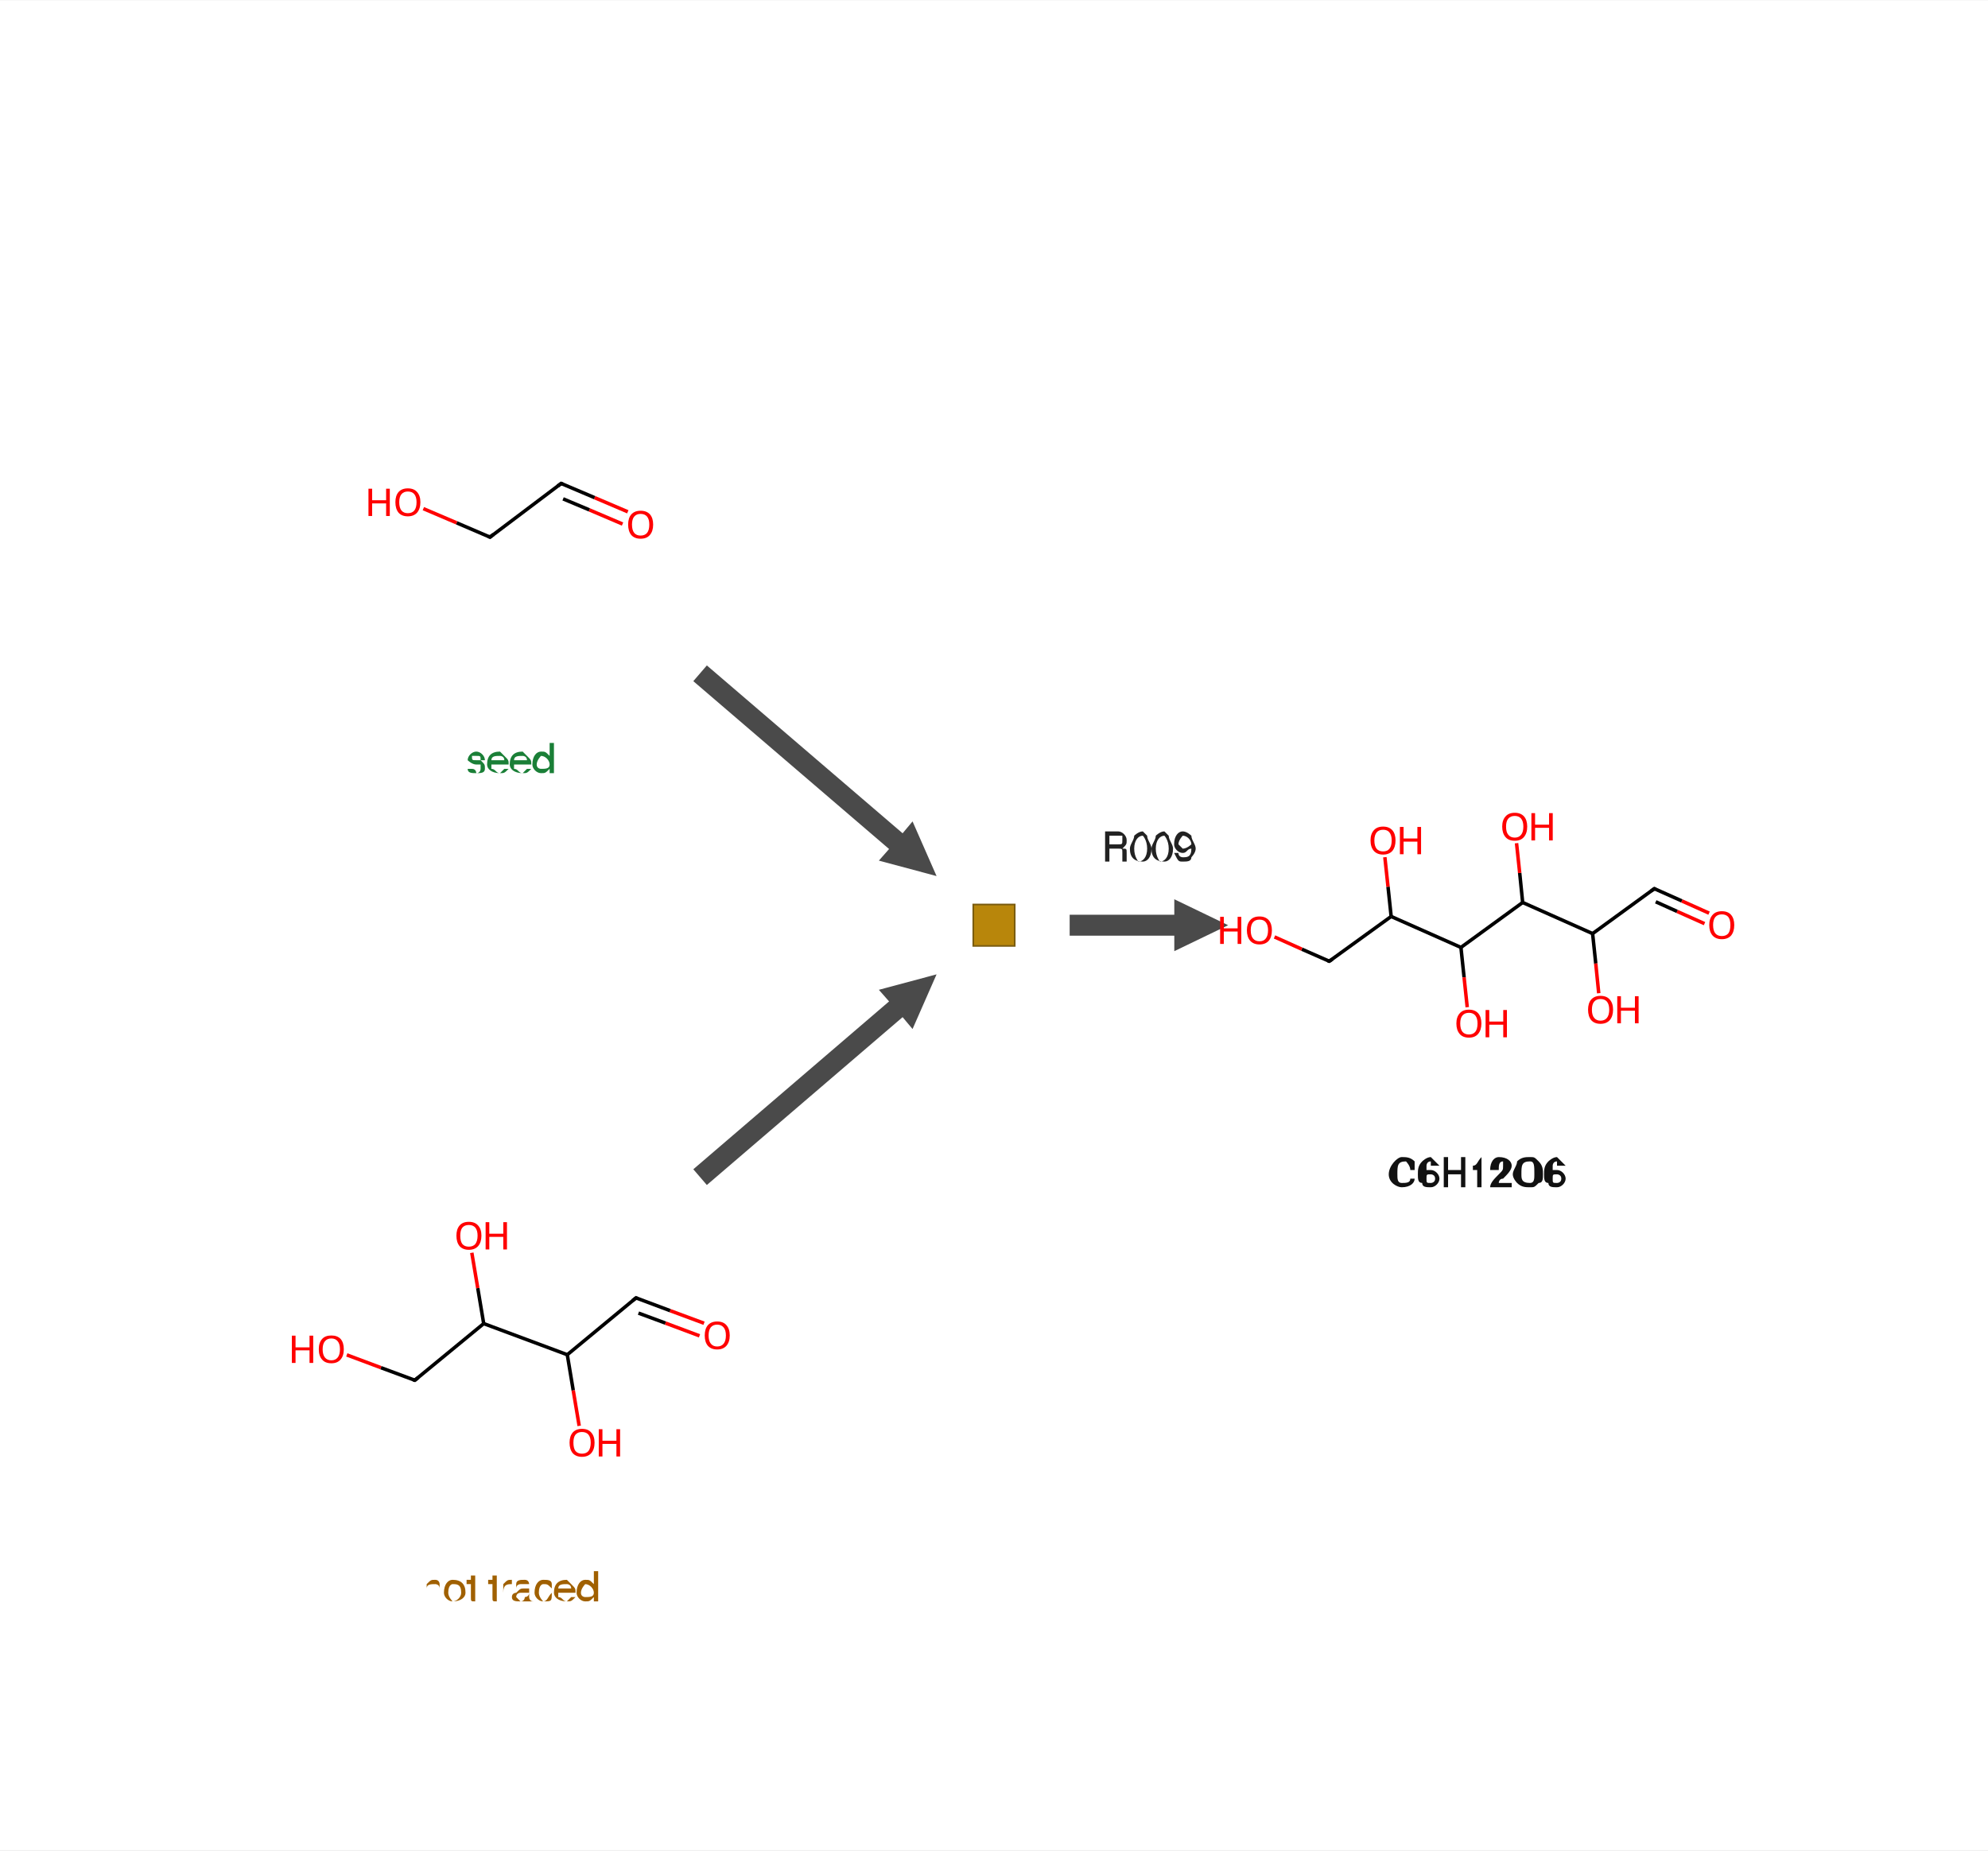
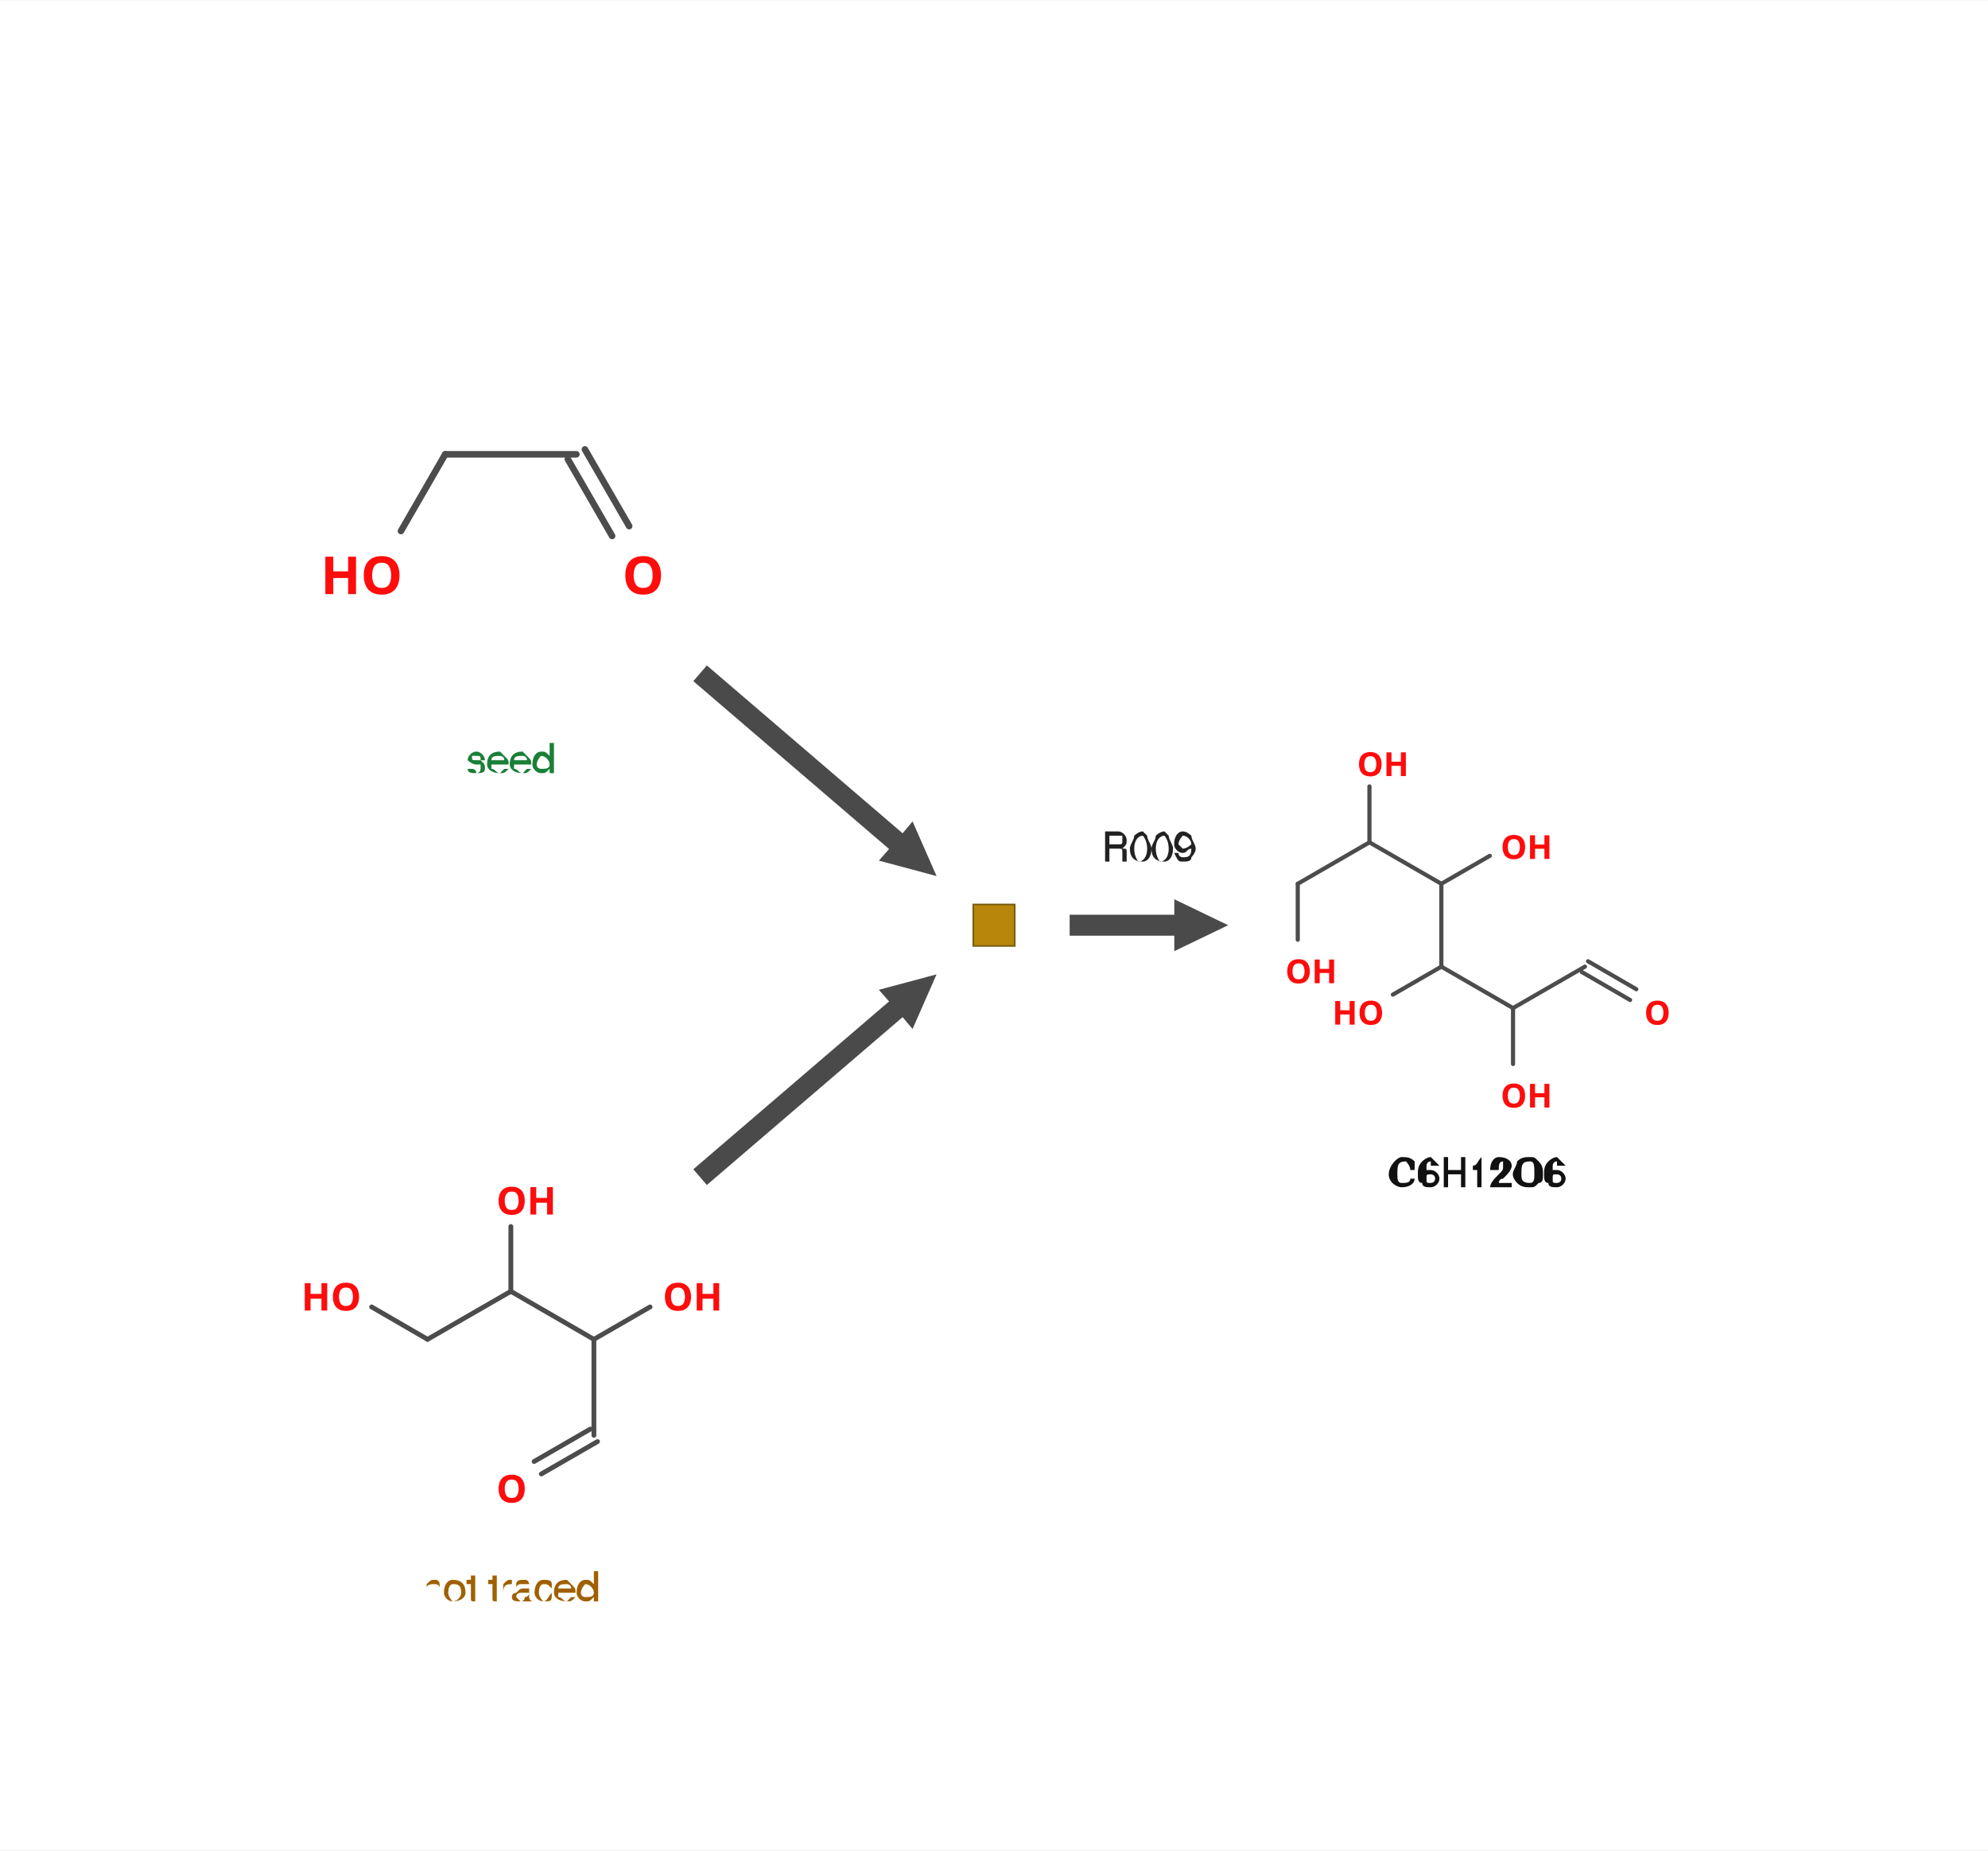
<svg xmlns="http://www.w3.org/2000/svg" width="1100" height="1024" viewBox="0 0 1100.00 1023.61">
  <rect width="100%" height="100%" fill="white" />
  <g transform="scale(152.7778) translate(5.35,4.85)">
    <path d="M-2.79,-0.559 L-2.081,-1.167 L-2.045,-1.124 L-1.958,-1.322 L-2.167,-1.266 L-2.13,-1.224 L-2.839,-0.616 Z" fill="#4a4a4a" opacity="1.0" />
    <path d="M-2.839,-2.384 L-2.13,-1.776 L-2.167,-1.734 L-1.958,-1.678 L-2.045,-1.876 L-2.081,-1.833 L-2.79,-2.441 Z" fill="#4a4a4a" opacity="1.0" />
    <path d="M-1.476,-1.462 L-1.097,-1.462 L-1.097,-1.406 L-0.902,-1.5 L-1.097,-1.594 L-1.097,-1.538 L-1.476,-1.538 Z" fill="#4a4a4a" opacity="1.0" />
-     <svg x="-0.95" y="-2.45" width="1.90" height="1.90" viewBox="0 0 300 300" preserveAspectRatio="xMidYMid meet">
-       <path class="bond-0 atom-0 atom-1" d="M 282.6,143.1 L 267.0,136.1" style="fill:none;fill-rule:evenodd;stroke:#FF0000;stroke-width:2.0px;stroke-linecap:butt;stroke-linejoin:miter;stroke-opacity:1" />
-       <path class="bond-0 atom-0 atom-1" d="M 267.0,136.1 L 251.3,129.1" style="fill:none;fill-rule:evenodd;stroke:#000000;stroke-width:2.0px;stroke-linecap:butt;stroke-linejoin:miter;stroke-opacity:1" />
-       <path class="bond-0 atom-0 atom-1" d="M 280.0,149.1 L 264.3,142.1" style="fill:none;fill-rule:evenodd;stroke:#FF0000;stroke-width:2.0px;stroke-linecap:butt;stroke-linejoin:miter;stroke-opacity:1" />
-       <path class="bond-0 atom-0 atom-1" d="M 264.3,142.1 L 252.1,136.6" style="fill:none;fill-rule:evenodd;stroke:#000000;stroke-width:2.0px;stroke-linecap:butt;stroke-linejoin:miter;stroke-opacity:1" />
-       <path class="bond-1 atom-1 atom-2" d="M 251.3,129.1 L 216.0,154.8" style="fill:none;fill-rule:evenodd;stroke:#000000;stroke-width:2.0px;stroke-linecap:butt;stroke-linejoin:miter;stroke-opacity:1" />
-       <path class="bond-2 atom-2 atom-3" d="M 216.0,154.8 L 217.8,171.9" style="fill:none;fill-rule:evenodd;stroke:#000000;stroke-width:2.0px;stroke-linecap:butt;stroke-linejoin:miter;stroke-opacity:1" />
-       <path class="bond-2 atom-2 atom-3" d="M 217.8,171.9 L 219.5,188.9" style="fill:none;fill-rule:evenodd;stroke:#FF0000;stroke-width:2.0px;stroke-linecap:butt;stroke-linejoin:miter;stroke-opacity:1" />
-       <path class="bond-3 atom-2 atom-4" d="M 216.0,154.8 L 176.0,137.0" style="fill:none;fill-rule:evenodd;stroke:#000000;stroke-width:2.0px;stroke-linecap:butt;stroke-linejoin:miter;stroke-opacity:1" />
-       <path class="bond-4 atom-4 atom-5" d="M 176.0,137.0 L 174.3,120.1" style="fill:none;fill-rule:evenodd;stroke:#000000;stroke-width:2.0px;stroke-linecap:butt;stroke-linejoin:miter;stroke-opacity:1" />
-       <path class="bond-4 atom-4 atom-5" d="M 174.3,120.1 L 172.5,103.1" style="fill:none;fill-rule:evenodd;stroke:#FF0000;stroke-width:2.0px;stroke-linecap:butt;stroke-linejoin:miter;stroke-opacity:1" />
-       <path class="bond-5 atom-4 atom-6" d="M 176.0,137.0 L 140.7,162.7" style="fill:none;fill-rule:evenodd;stroke:#000000;stroke-width:2.0px;stroke-linecap:butt;stroke-linejoin:miter;stroke-opacity:1" />
-       <path class="bond-6 atom-6 atom-7" d="M 140.7,162.7 L 142.5,179.8" style="fill:none;fill-rule:evenodd;stroke:#000000;stroke-width:2.0px;stroke-linecap:butt;stroke-linejoin:miter;stroke-opacity:1" />
-       <path class="bond-6 atom-6 atom-7" d="M 142.5,179.8 L 144.3,196.9" style="fill:none;fill-rule:evenodd;stroke:#FF0000;stroke-width:2.0px;stroke-linecap:butt;stroke-linejoin:miter;stroke-opacity:1" />
-       <path class="bond-7 atom-6 atom-8" d="M 140.7,162.7 L 100.8,145.0" style="fill:none;fill-rule:evenodd;stroke:#000000;stroke-width:2.0px;stroke-linecap:butt;stroke-linejoin:miter;stroke-opacity:1" />
-       <path class="bond-8 atom-8 atom-9" d="M 100.8,145.0 L 99.0,128.0" style="fill:none;fill-rule:evenodd;stroke:#000000;stroke-width:2.0px;stroke-linecap:butt;stroke-linejoin:miter;stroke-opacity:1" />
-       <path class="bond-8 atom-8 atom-9" d="M 99.0,128.0 L 97.2,111.1" style="fill:none;fill-rule:evenodd;stroke:#FF0000;stroke-width:2.0px;stroke-linecap:butt;stroke-linejoin:miter;stroke-opacity:1" />
-       <path class="bond-9 atom-8 atom-10" d="M 100.8,145.0 L 65.4,170.6" style="fill:none;fill-rule:evenodd;stroke:#000000;stroke-width:2.0px;stroke-linecap:butt;stroke-linejoin:miter;stroke-opacity:1" />
-       <path class="bond-10 atom-10 atom-11" d="M 65.4,170.6 L 49.7,163.7" style="fill:none;fill-rule:evenodd;stroke:#000000;stroke-width:2.0px;stroke-linecap:butt;stroke-linejoin:miter;stroke-opacity:1" />
-       <path class="bond-10 atom-10 atom-11" d="M 49.7,163.7 L 34.1,156.7" style="fill:none;fill-rule:evenodd;stroke:#FF0000;stroke-width:2.0px;stroke-linecap:butt;stroke-linejoin:miter;stroke-opacity:1" />
-       <path d="M 252.1,129.5 L 251.3,129.1 L 249.5,130.4" style="fill:none;stroke:#000000;stroke-width:2.0px;stroke-linecap:butt;stroke-linejoin:miter;stroke-miterlimit:10;stroke-opacity:1;" />
-       <path d="M 67.2,169.4 L 65.4,170.6 L 64.6,170.3" style="fill:none;stroke:#000000;stroke-width:2.0px;stroke-linecap:butt;stroke-linejoin:miter;stroke-miterlimit:10;stroke-opacity:1;" />
-       <path class="atom-0" d="M 282.7 149.9 Q 282.7 146.2, 284.6 144.1 Q 286.4 142.0, 289.9 142.0 Q 293.4 142.0, 295.2 144.1 Q 297.0 146.2, 297.0 149.9 Q 297.0 153.7, 295.2 155.9 Q 293.3 158.0, 289.9 158.0 Q 286.5 158.0, 284.6 155.9 Q 282.7 153.7, 282.7 149.9 M 289.9 156.2 Q 292.3 156.2, 293.6 154.7 Q 294.8 153.1, 294.8 149.9 Q 294.8 146.9, 293.6 145.3 Q 292.3 143.8, 289.9 143.8 Q 287.5 143.8, 286.2 145.3 Q 284.9 146.8, 284.9 149.9 Q 284.9 153.1, 286.2 154.7 Q 287.5 156.2, 289.9 156.2 " fill="#FF0000" />
-       <path class="atom-3" d="M 213.4 198.3 Q 213.4 194.6, 215.2 192.5 Q 217.1 190.4, 220.5 190.4 Q 224.0 190.4, 225.8 192.5 Q 227.7 194.6, 227.7 198.3 Q 227.7 202.1, 225.8 204.3 Q 223.9 206.4, 220.5 206.4 Q 217.1 206.4, 215.2 204.3 Q 213.4 202.1, 213.4 198.3 M 220.5 204.6 Q 222.9 204.6, 224.2 203.0 Q 225.5 201.4, 225.5 198.3 Q 225.5 195.3, 224.2 193.7 Q 222.9 192.2, 220.5 192.2 Q 218.2 192.2, 216.9 193.7 Q 215.6 195.2, 215.6 198.3 Q 215.6 201.5, 216.9 203.0 Q 218.2 204.6, 220.5 204.6 " fill="#FF0000" />
-       <path class="atom-3" d="M 230.1 190.6 L 232.2 190.6 L 232.2 197.2 L 240.2 197.2 L 240.2 190.6 L 242.3 190.6 L 242.3 206.1 L 240.2 206.1 L 240.2 198.9 L 232.2 198.9 L 232.2 206.1 L 230.1 206.1 L 230.1 190.6 " fill="#FF0000" />
-       <path class="atom-5" d="M 164.3 93.6 Q 164.3 89.9, 166.2 87.8 Q 168.0 85.7, 171.5 85.7 Q 174.9 85.7, 176.8 87.8 Q 178.6 89.9, 178.6 93.6 Q 178.6 97.4, 176.7 99.6 Q 174.9 101.7, 171.5 101.7 Q 168.0 101.7, 166.2 99.6 Q 164.3 97.4, 164.3 93.6 M 171.5 99.9 Q 173.8 99.9, 175.1 98.3 Q 176.4 96.7, 176.4 93.6 Q 176.4 90.6, 175.1 89.0 Q 173.8 87.5, 171.5 87.5 Q 169.1 87.5, 167.8 89.0 Q 166.5 90.5, 166.5 93.6 Q 166.5 96.8, 167.8 98.3 Q 169.1 99.9, 171.5 99.9 " fill="#FF0000" />
-       <path class="atom-5" d="M 181.0 85.9 L 183.1 85.9 L 183.1 92.5 L 191.1 92.5 L 191.1 85.9 L 193.2 85.9 L 193.2 101.5 L 191.1 101.5 L 191.1 94.3 L 183.1 94.3 L 183.1 101.5 L 181.0 101.5 L 181.0 85.9 " fill="#FF0000" />
-       <path class="atom-7" d="M 138.1 206.2 Q 138.1 202.5, 140.0 200.4 Q 141.8 198.3, 145.3 198.3 Q 148.7 198.3, 150.6 200.4 Q 152.4 202.5, 152.4 206.2 Q 152.4 210.0, 150.5 212.2 Q 148.7 214.3, 145.3 214.3 Q 141.8 214.3, 140.0 212.2 Q 138.1 210.0, 138.1 206.2 M 145.3 212.5 Q 147.6 212.5, 148.9 211.0 Q 150.2 209.4, 150.2 206.2 Q 150.2 203.2, 148.9 201.6 Q 147.6 200.1, 145.3 200.1 Q 142.9 200.1, 141.6 201.6 Q 140.3 203.1, 140.3 206.2 Q 140.3 209.4, 141.6 211.0 Q 142.9 212.5, 145.3 212.5 " fill="#FF0000" />
-       <path class="atom-7" d="M 154.8 198.5 L 156.9 198.5 L 156.9 205.1 L 164.9 205.1 L 164.9 198.5 L 167.0 198.5 L 167.0 214.1 L 164.9 214.1 L 164.9 206.9 L 156.9 206.9 L 156.9 214.1 L 154.8 214.1 L 154.8 198.5 " fill="#FF0000" />
-       <path class="atom-9" d="M 89.0 101.5 Q 89.0 97.8, 90.9 95.7 Q 92.7 93.6, 96.2 93.6 Q 99.6 93.6, 101.5 95.7 Q 103.3 97.8, 103.3 101.5 Q 103.3 105.3, 101.5 107.5 Q 99.6 109.6, 96.2 109.6 Q 92.8 109.6, 90.9 107.5 Q 89.0 105.3, 89.0 101.5 M 96.2 107.8 Q 98.6 107.8, 99.8 106.3 Q 101.1 104.7, 101.1 101.5 Q 101.1 98.5, 99.8 96.9 Q 98.6 95.4, 96.2 95.4 Q 93.8 95.4, 92.5 96.9 Q 91.2 98.5, 91.2 101.5 Q 91.2 104.7, 92.5 106.3 Q 93.8 107.8, 96.2 107.8 " fill="#FF0000" />
-       <path class="atom-9" d="M 105.8 93.8 L 107.9 93.8 L 107.9 100.4 L 115.8 100.4 L 115.8 93.8 L 117.9 93.8 L 117.9 109.4 L 115.8 109.4 L 115.8 102.2 L 107.9 102.2 L 107.9 109.4 L 105.8 109.4 L 105.8 93.8 " fill="#FF0000" />
-       <path class="atom-11" d="M 3.0 145.2 L 5.1 145.2 L 5.1 151.8 L 13.0 151.8 L 13.0 145.2 L 15.1 145.2 L 15.1 160.7 L 13.0 160.7 L 13.0 153.6 L 5.1 153.6 L 5.1 160.7 L 3.0 160.7 L 3.0 145.2 " fill="#FF0000" />
-       <path class="atom-11" d="M 18.3 152.9 Q 18.3 149.2, 20.2 147.1 Q 22.0 145.0, 25.5 145.0 Q 28.9 145.0, 30.8 147.1 Q 32.6 149.2, 32.6 152.9 Q 32.6 156.7, 30.8 158.9 Q 28.9 161.0, 25.5 161.0 Q 22.1 161.0, 20.2 158.9 Q 18.3 156.7, 18.3 152.9 M 25.5 159.2 Q 27.9 159.2, 29.1 157.6 Q 30.4 156.0, 30.4 152.9 Q 30.4 149.9, 29.1 148.3 Q 27.9 146.8, 25.5 146.8 Q 23.1 146.8, 21.8 148.3 Q 20.5 149.8, 20.5 152.9 Q 20.5 156.1, 21.8 157.6 Q 23.1 159.2, 25.5 159.2 " fill="#FF0000" />
+     <svg x="-0.95" y="-2.45" width="1.9" height="1.9" viewBox="0 0 100 100" preserveAspectRatio="xMidYMid meet">
+       <g transform="translate(0,0)">
+         <svg width="100" height="100" x="0" y="0" viewBox="0 0 253.205 240" font-family="sans-serif" stroke="rgb(76,76,76)" stroke-width="2" stroke-linecap="round">
+           <line x1="200.4" y1="156.1" x2="177.1" y2="142.6" opacity="1.0" stroke="rgb(76,76,76)" stroke-width="2.0" />
+           <line x1="203.4" y1="150.9" x2="180.1" y2="137.4" opacity="1.0" stroke="rgb(76,76,76)" stroke-width="2.0" />
+           <line x1="178.6" y1="140.0" x2="143.9" y2="160.0" opacity="1.0" stroke="rgb(76,76,76)" stroke-width="2.0" />
+           <line x1="143.9" y1="160.0" x2="143.9" y2="187.0" opacity="1.0" stroke="rgb(76,76,76)" stroke-width="2.0" />
+           <line x1="143.9" y1="160.0" x2="109.3" y2="140.0" opacity="1.0" stroke="rgb(76,76,76)" stroke-width="2.0" />
+           <line x1="109.3" y1="140.0" x2="85.9" y2="153.5" opacity="1.0" stroke="rgb(76,76,76)" stroke-width="2.0" />
+           <line x1="109.3" y1="140.0" x2="109.3" y2="100.0" opacity="1.0" stroke="rgb(76,76,76)" stroke-width="2.0" />
+           <line x1="109.3" y1="100.0" x2="132.7" y2="86.5" opacity="1.0" stroke="rgb(76,76,76)" stroke-width="2.0" />
+           <line x1="109.3" y1="100.0" x2="74.6" y2="80.0" opacity="1.0" stroke="rgb(76,76,76)" stroke-width="2.0" />
+           <line x1="74.6" y1="80.0" x2="74.6" y2="53.0" opacity="1.0" stroke="rgb(76,76,76)" stroke-width="2.0" />
+           <line x1="74.6" y1="80.0" x2="40.0" y2="100.0" opacity="1.0" stroke="rgb(76,76,76)" stroke-width="2.0" />
+           <line x1="40.0" y1="100.0" x2="40.0" y2="127.0" opacity="1.0" stroke="rgb(76,76,76)" stroke-width="2.0" />
+           <text x="207.205" y="168" fill="rgb(255,12,12)" stroke-width="0" font-weight="bold" font-size="16">O</text>
+           <text x="137.923" y="208" fill="rgb(255,12,12)" stroke-width="0" font-weight="bold" font-size="16">OH</text>
+           <text x="56.641" y="168" fill="rgb(255,12,12)" stroke-width="0" font-weight="bold" font-size="16">HO</text>
+           <text x="137.923" y="88" fill="rgb(255,12,12)" stroke-width="0" font-weight="bold" font-size="16">OH</text>
+           <text x="68.641" y="48" fill="rgb(255,12,12)" stroke-width="0" font-weight="bold" font-size="16">OH</text>
+           <text x="34" y="148" fill="rgb(255,12,12)" stroke-width="0" font-weight="bold" font-size="16">OH</text>
+         </svg>
+       </g>
+       <text font-size="18" fill="gray" font-family="sans-serif" x="10" y="20" />
    </svg>
    <text x="0" y="-0.551" font-family="Helvetica, Arial, sans-serif" font-size="0.145" text-anchor="middle" fill="#111" font-weight="bold">C6H12O6</text>
    <path d="M-1.675,-1.575 L-1.825,-1.575 L-1.825,-1.425 L-1.675,-1.425 Z" fill="#b8860b" stroke="#7a5c10" stroke-width="0.006" />
    <text x="-1.189" y="-1.732" font-family="Helvetica, Arial, sans-serif" font-size="0.145" text-anchor="middle" fill="#222" font-weight="normal">R009</text>
-     <svg x="-4.45" y="-0.95" width="1.90" height="1.90" viewBox="0 0 300 300" preserveAspectRatio="xMidYMid meet">
-       <path class="bond-0 atom-0 atom-1" d="M 260.5,140.8 L 241.1,133.6" style="fill:none;fill-rule:evenodd;stroke:#FF0000;stroke-width:2.0px;stroke-linecap:butt;stroke-linejoin:miter;stroke-opacity:1" />
-       <path class="bond-0 atom-0 atom-1" d="M 241.1,133.6 L 221.6,126.3" style="fill:none;fill-rule:evenodd;stroke:#000000;stroke-width:2.0px;stroke-linecap:butt;stroke-linejoin:miter;stroke-opacity:1" />
-       <path class="bond-0 atom-0 atom-1" d="M 257.9,148.0 L 238.4,140.7" style="fill:none;fill-rule:evenodd;stroke:#FF0000;stroke-width:2.0px;stroke-linecap:butt;stroke-linejoin:miter;stroke-opacity:1" />
-       <path class="bond-0 atom-0 atom-1" d="M 238.4,140.7 L 223.0,135.0" style="fill:none;fill-rule:evenodd;stroke:#000000;stroke-width:2.0px;stroke-linecap:butt;stroke-linejoin:miter;stroke-opacity:1" />
-       <path class="bond-1 atom-1 atom-2" d="M 221.6,126.3 L 182.3,158.8" style="fill:none;fill-rule:evenodd;stroke:#000000;stroke-width:2.0px;stroke-linecap:butt;stroke-linejoin:miter;stroke-opacity:1" />
-       <path class="bond-2 atom-2 atom-3" d="M 182.3,158.8 L 185.7,179.2" style="fill:none;fill-rule:evenodd;stroke:#000000;stroke-width:2.0px;stroke-linecap:butt;stroke-linejoin:miter;stroke-opacity:1" />
-       <path class="bond-2 atom-2 atom-3" d="M 185.7,179.2 L 189.1,199.5" style="fill:none;fill-rule:evenodd;stroke:#FF0000;stroke-width:2.0px;stroke-linecap:butt;stroke-linejoin:miter;stroke-opacity:1" />
-       <path class="bond-3 atom-2 atom-4" d="M 182.3,158.8 L 134.5,141.0" style="fill:none;fill-rule:evenodd;stroke:#000000;stroke-width:2.0px;stroke-linecap:butt;stroke-linejoin:miter;stroke-opacity:1" />
-       <path class="bond-4 atom-4 atom-5" d="M 134.5,141.0 L 131.1,120.7" style="fill:none;fill-rule:evenodd;stroke:#000000;stroke-width:2.0px;stroke-linecap:butt;stroke-linejoin:miter;stroke-opacity:1" />
-       <path class="bond-4 atom-4 atom-5" d="M 131.1,120.7 L 127.7,100.5" style="fill:none;fill-rule:evenodd;stroke:#FF0000;stroke-width:2.0px;stroke-linecap:butt;stroke-linejoin:miter;stroke-opacity:1" />
-       <path class="bond-5 atom-4 atom-6" d="M 134.5,141.0 L 95.1,173.4" style="fill:none;fill-rule:evenodd;stroke:#000000;stroke-width:2.0px;stroke-linecap:butt;stroke-linejoin:miter;stroke-opacity:1" />
-       <path class="bond-6 atom-6 atom-7" d="M 95.1,173.4 L 75.7,166.2" style="fill:none;fill-rule:evenodd;stroke:#000000;stroke-width:2.0px;stroke-linecap:butt;stroke-linejoin:miter;stroke-opacity:1" />
-       <path class="bond-6 atom-6 atom-7" d="M 75.7,166.2 L 56.2,158.9" style="fill:none;fill-rule:evenodd;stroke:#FF0000;stroke-width:2.0px;stroke-linecap:butt;stroke-linejoin:miter;stroke-opacity:1" />
-       <path d="M 222.5,126.7 L 221.6,126.3 L 219.6,127.9" style="fill:none;stroke:#000000;stroke-width:2.0px;stroke-linecap:butt;stroke-linejoin:miter;stroke-miterlimit:10;stroke-opacity:1;" />
-       <path d="M 97.1,171.8 L 95.1,173.4 L 94.2,173.1" style="fill:none;stroke:#000000;stroke-width:2.0px;stroke-linecap:butt;stroke-linejoin:miter;stroke-miterlimit:10;stroke-opacity:1;" />
-       <path class="atom-0" d="M 260.9 147.8 Q 260.9 144.0, 262.7 141.9 Q 264.6 139.8, 268.0 139.8 Q 271.5 139.8, 273.3 141.9 Q 275.2 144.0, 275.2 147.8 Q 275.2 151.5, 273.3 153.7 Q 271.4 155.8, 268.0 155.8 Q 264.6 155.8, 262.7 153.7 Q 260.9 151.6, 260.9 147.8 M 268.0 154.1 Q 270.4 154.1, 271.7 152.5 Q 273.0 150.9, 273.0 147.8 Q 273.0 144.7, 271.7 143.2 Q 270.4 141.6, 268.0 141.6 Q 265.7 141.6, 264.4 143.1 Q 263.1 144.7, 263.1 147.8 Q 263.1 150.9, 264.4 152.5 Q 265.7 154.1, 268.0 154.1 " fill="#FF0000" />
-       <path class="atom-3" d="M 183.6 209.1 Q 183.6 205.4, 185.4 203.3 Q 187.3 201.2, 190.7 201.2 Q 194.2 201.2, 196.0 203.3 Q 197.9 205.4, 197.9 209.1 Q 197.9 212.9, 196.0 215.1 Q 194.1 217.2, 190.7 217.2 Q 187.3 217.2, 185.4 215.1 Q 183.6 212.9, 183.6 209.1 M 190.7 215.4 Q 193.1 215.4, 194.4 213.9 Q 195.7 212.2, 195.7 209.1 Q 195.7 206.1, 194.4 204.5 Q 193.1 203.0, 190.7 203.0 Q 188.3 203.0, 187.0 204.5 Q 185.8 206.0, 185.8 209.1 Q 185.8 212.3, 187.0 213.9 Q 188.3 215.4, 190.7 215.4 " fill="#FF0000" />
-       <path class="atom-3" d="M 200.3 201.4 L 202.4 201.4 L 202.4 208.0 L 210.4 208.0 L 210.4 201.4 L 212.5 201.4 L 212.5 217.0 L 210.4 217.0 L 210.4 209.8 L 202.4 209.8 L 202.4 217.0 L 200.3 217.0 L 200.3 201.4 " fill="#FF0000" />
-       <path class="atom-5" d="M 118.9 90.7 Q 118.9 87.0, 120.7 84.9 Q 122.5 82.8, 126.0 82.8 Q 129.5 82.8, 131.3 84.9 Q 133.2 87.0, 133.2 90.7 Q 133.2 94.5, 131.3 96.7 Q 129.4 98.8, 126.0 98.8 Q 122.6 98.8, 120.7 96.7 Q 118.9 94.5, 118.9 90.7 M 126.0 97.0 Q 128.4 97.0, 129.7 95.5 Q 131.0 93.8, 131.0 90.7 Q 131.0 87.7, 129.7 86.1 Q 128.4 84.6, 126.0 84.6 Q 123.6 84.6, 122.3 86.1 Q 121.1 87.6, 121.1 90.7 Q 121.1 93.9, 122.3 95.5 Q 123.6 97.0, 126.0 97.0 " fill="#FF0000" />
-       <path class="atom-5" d="M 135.6 83.0 L 137.7 83.0 L 137.7 89.6 L 145.7 89.6 L 145.7 83.0 L 147.8 83.0 L 147.8 98.6 L 145.7 98.6 L 145.7 91.4 L 137.7 91.4 L 137.7 98.6 L 135.6 98.6 L 135.6 83.0 " fill="#FF0000" />
-       <path class="atom-7" d="M 24.8 147.9 L 26.9 147.9 L 26.9 154.6 L 34.9 154.6 L 34.9 147.9 L 37.0 147.9 L 37.0 163.5 L 34.9 163.5 L 34.9 156.3 L 26.9 156.3 L 26.9 163.5 L 24.8 163.5 L 24.8 147.9 " fill="#FF0000" />
-       <path class="atom-7" d="M 40.2 155.7 Q 40.2 151.9, 42.1 149.8 Q 43.9 147.8, 47.4 147.8 Q 50.8 147.8, 52.7 149.8 Q 54.5 151.9, 54.5 155.7 Q 54.5 159.5, 52.6 161.6 Q 50.8 163.7, 47.4 163.7 Q 43.9 163.7, 42.1 161.6 Q 40.2 159.5, 40.2 155.7 M 47.4 162.0 Q 49.7 162.0, 51.0 160.4 Q 52.3 158.8, 52.3 155.7 Q 52.3 152.6, 51.0 151.1 Q 49.7 149.5, 47.4 149.5 Q 45.0 149.5, 43.7 151.1 Q 42.4 152.6, 42.4 155.7 Q 42.4 158.8, 43.7 160.4 Q 45.0 162.0, 47.4 162.0 " fill="#FF0000" />
+     <svg x="-4.45" y="-0.95" width="1.9" height="1.9" viewBox="0 0 100 100" preserveAspectRatio="xMidYMid meet">
+       <g transform="translate(0,0)">
+         <svg width="100" height="100" x="0" y="0" viewBox="0 0 218.564 200" font-family="sans-serif" stroke="rgb(76,76,76)" stroke-width="2" stroke-linecap="round">
+           <line x1="119.0" y1="150.9" x2="142.4" y2="137.4" opacity="1.0" stroke="rgb(76,76,76)" stroke-width="2.0" />
+           <line x1="122.0" y1="156.1" x2="145.4" y2="142.6" opacity="1.0" stroke="rgb(76,76,76)" stroke-width="2.0" />
+           <line x1="143.9" y1="140.0" x2="143.9" y2="100.0" opacity="1.0" stroke="rgb(76,76,76)" stroke-width="2.0" />
+           <line x1="143.9" y1="100.0" x2="167.3" y2="86.5" opacity="1.0" stroke="rgb(76,76,76)" stroke-width="2.0" />
+           <line x1="143.9" y1="100.0" x2="109.3" y2="80.0" opacity="1.0" stroke="rgb(76,76,76)" stroke-width="2.0" />
+           <line x1="109.3" y1="80.0" x2="109.3" y2="53.0" opacity="1.0" stroke="rgb(76,76,76)" stroke-width="2.0" />
+           <line x1="109.3" y1="80.0" x2="74.6" y2="100.0" opacity="1.0" stroke="rgb(76,76,76)" stroke-width="2.0" />
+           <line x1="74.6" y1="100.0" x2="51.3" y2="86.5" opacity="1.0" stroke="rgb(76,76,76)" stroke-width="2.0" />
+           <text x="103.282" y="168" fill="rgb(255,12,12)" stroke-width="0" font-weight="bold" font-size="16">O</text>
+           <text x="172.564" y="88" fill="rgb(255,12,12)" stroke-width="0" font-weight="bold" font-size="16">OH</text>
+           <text x="103.282" y="48" fill="rgb(255,12,12)" stroke-width="0" font-weight="bold" font-size="16">OH</text>
+           <text x="22" y="88" fill="rgb(255,12,12)" stroke-width="0" font-weight="bold" font-size="16">HO</text>
+         </svg>
+       </g>
+       <text font-size="18" fill="gray" font-family="sans-serif" x="10" y="20" />
    </svg>
    <text x="-3.5" y="0.949" font-family="Helvetica, Arial, sans-serif" font-size="0.145" text-anchor="middle" fill="#a06000" font-weight="normal">not traced</text>
-     <svg x="-4.45" y="-3.95" width="1.90" height="1.90" viewBox="0 0 300 300" preserveAspectRatio="xMidYMid meet">
-       <path class="bond-0 atom-0 atom-1" d="M 216.9,150.4 L 197.9,142.3" style="fill:none;fill-rule:evenodd;stroke:#FF0000;stroke-width:2.0px;stroke-linecap:butt;stroke-linejoin:miter;stroke-opacity:1" />
-       <path class="bond-0 atom-0 atom-1" d="M 197.9,142.3 L 178.8,134.2" style="fill:none;fill-rule:evenodd;stroke:#000000;stroke-width:2.0px;stroke-linecap:butt;stroke-linejoin:miter;stroke-opacity:1" />
-       <path class="bond-0 atom-0 atom-1" d="M 213.9,157.4 L 194.9,149.3" style="fill:none;fill-rule:evenodd;stroke:#FF0000;stroke-width:2.0px;stroke-linecap:butt;stroke-linejoin:miter;stroke-opacity:1" />
-       <path class="bond-0 atom-0 atom-1" d="M 194.9,149.3 L 179.9,143.0" style="fill:none;fill-rule:evenodd;stroke:#000000;stroke-width:2.0px;stroke-linecap:butt;stroke-linejoin:miter;stroke-opacity:1" />
-       <path class="bond-1 atom-1 atom-2" d="M 178.8,134.2 L 138.1,164.9" style="fill:none;fill-rule:evenodd;stroke:#000000;stroke-width:2.0px;stroke-linecap:butt;stroke-linejoin:miter;stroke-opacity:1" />
-       <path class="bond-2 atom-2 atom-3" d="M 138.1,164.9 L 119.0,156.7" style="fill:none;fill-rule:evenodd;stroke:#000000;stroke-width:2.0px;stroke-linecap:butt;stroke-linejoin:miter;stroke-opacity:1" />
-       <path class="bond-2 atom-2 atom-3" d="M 119.0,156.7 L 100.0,148.6" style="fill:none;fill-rule:evenodd;stroke:#FF0000;stroke-width:2.0px;stroke-linecap:butt;stroke-linejoin:miter;stroke-opacity:1" />
-       <path d="M 179.8,134.6 L 178.8,134.2 L 176.8,135.7" style="fill:none;stroke:#000000;stroke-width:2.0px;stroke-linecap:butt;stroke-linejoin:miter;stroke-miterlimit:10;stroke-opacity:1;" />
-       <path d="M 140.1,163.3 L 138.1,164.9 L 137.1,164.4" style="fill:none;stroke:#000000;stroke-width:2.0px;stroke-linecap:butt;stroke-linejoin:miter;stroke-miterlimit:10;stroke-opacity:1;" />
-       <path class="atom-0" d="M 217.1 157.7 Q 217.1 154.0, 218.9 151.9 Q 220.8 149.8, 224.2 149.8 Q 227.7 149.8, 229.6 151.9 Q 231.4 154.0, 231.4 157.7 Q 231.4 161.5, 229.5 163.7 Q 227.7 165.8, 224.2 165.8 Q 220.8 165.8, 218.9 163.7 Q 217.1 161.5, 217.1 157.7 M 224.2 164.0 Q 226.6 164.0, 227.9 162.5 Q 229.2 160.9, 229.2 157.7 Q 229.2 154.7, 227.9 153.1 Q 226.6 151.6, 224.2 151.6 Q 221.9 151.6, 220.6 153.1 Q 219.3 154.6, 219.3 157.7 Q 219.3 160.9, 220.6 162.5 Q 221.9 164.0, 224.2 164.0 " fill="#FF0000" />
-       <path class="atom-3" d="M 68.6 137.2 L 70.7 137.2 L 70.7 143.8 L 78.7 143.8 L 78.7 137.2 L 80.8 137.2 L 80.8 152.8 L 78.7 152.8 L 78.7 145.6 L 70.7 145.6 L 70.7 152.8 L 68.6 152.8 L 68.6 137.2 " fill="#FF0000" />
-       <path class="atom-3" d="M 84.0 144.9 Q 84.0 141.2, 85.8 139.1 Q 87.7 137.0, 91.1 137.0 Q 94.6 137.0, 96.4 139.1 Q 98.3 141.2, 98.3 144.9 Q 98.3 148.7, 96.4 150.9 Q 94.5 153.0, 91.1 153.0 Q 87.7 153.0, 85.8 150.9 Q 84.0 148.7, 84.0 144.9 M 91.1 151.2 Q 93.5 151.2, 94.8 149.7 Q 96.1 148.1, 96.1 144.9 Q 96.1 141.9, 94.8 140.3 Q 93.5 138.8, 91.1 138.8 Q 88.8 138.8, 87.5 140.3 Q 86.2 141.8, 86.2 144.9 Q 86.2 148.1, 87.5 149.7 Q 88.8 151.2, 91.1 151.2 " fill="#FF0000" />
+     <svg x="-4.45" y="-3.95" width="1.9" height="1.9" viewBox="0 0 100 100" preserveAspectRatio="xMidYMid meet">
+       <g transform="translate(0,0)">
+         <svg width="100" height="100" x="0" y="0" viewBox="0 0 160 114.641" font-family="sans-serif" stroke="rgb(76,76,76)" stroke-width="2" stroke-linecap="round">
+           <line x1="110.9" y1="64.9" x2="97.4" y2="41.5" opacity="1.0" stroke="rgb(76,76,76)" stroke-width="2.0" />
+           <line x1="116.1" y1="61.9" x2="102.6" y2="38.5" opacity="1.0" stroke="rgb(76,76,76)" stroke-width="2.0" />
+           <line x1="100.0" y1="40.0" x2="60.0" y2="40.0" opacity="1.0" stroke="rgb(76,76,76)" stroke-width="2.0" />
+           <line x1="60.0" y1="40.0" x2="46.5" y2="63.4" opacity="1.0" stroke="rgb(76,76,76)" stroke-width="2.0" />
+           <text x="114" y="82.641" fill="rgb(255,12,12)" stroke-width="0" font-weight="bold" font-size="16">O</text>
+           <text x="22" y="82.641" fill="rgb(255,12,12)" stroke-width="0" font-weight="bold" font-size="16">HO</text>
+         </svg>
+       </g>
+       <text font-size="18" fill="gray" font-family="sans-serif" x="10" y="20" />
    </svg>
    <text x="-3.5" y="-2.051" font-family="Helvetica, Arial, sans-serif" font-size="0.145" text-anchor="middle" fill="#1a7f37" font-weight="normal">seed</text>
  </g>
</svg>
